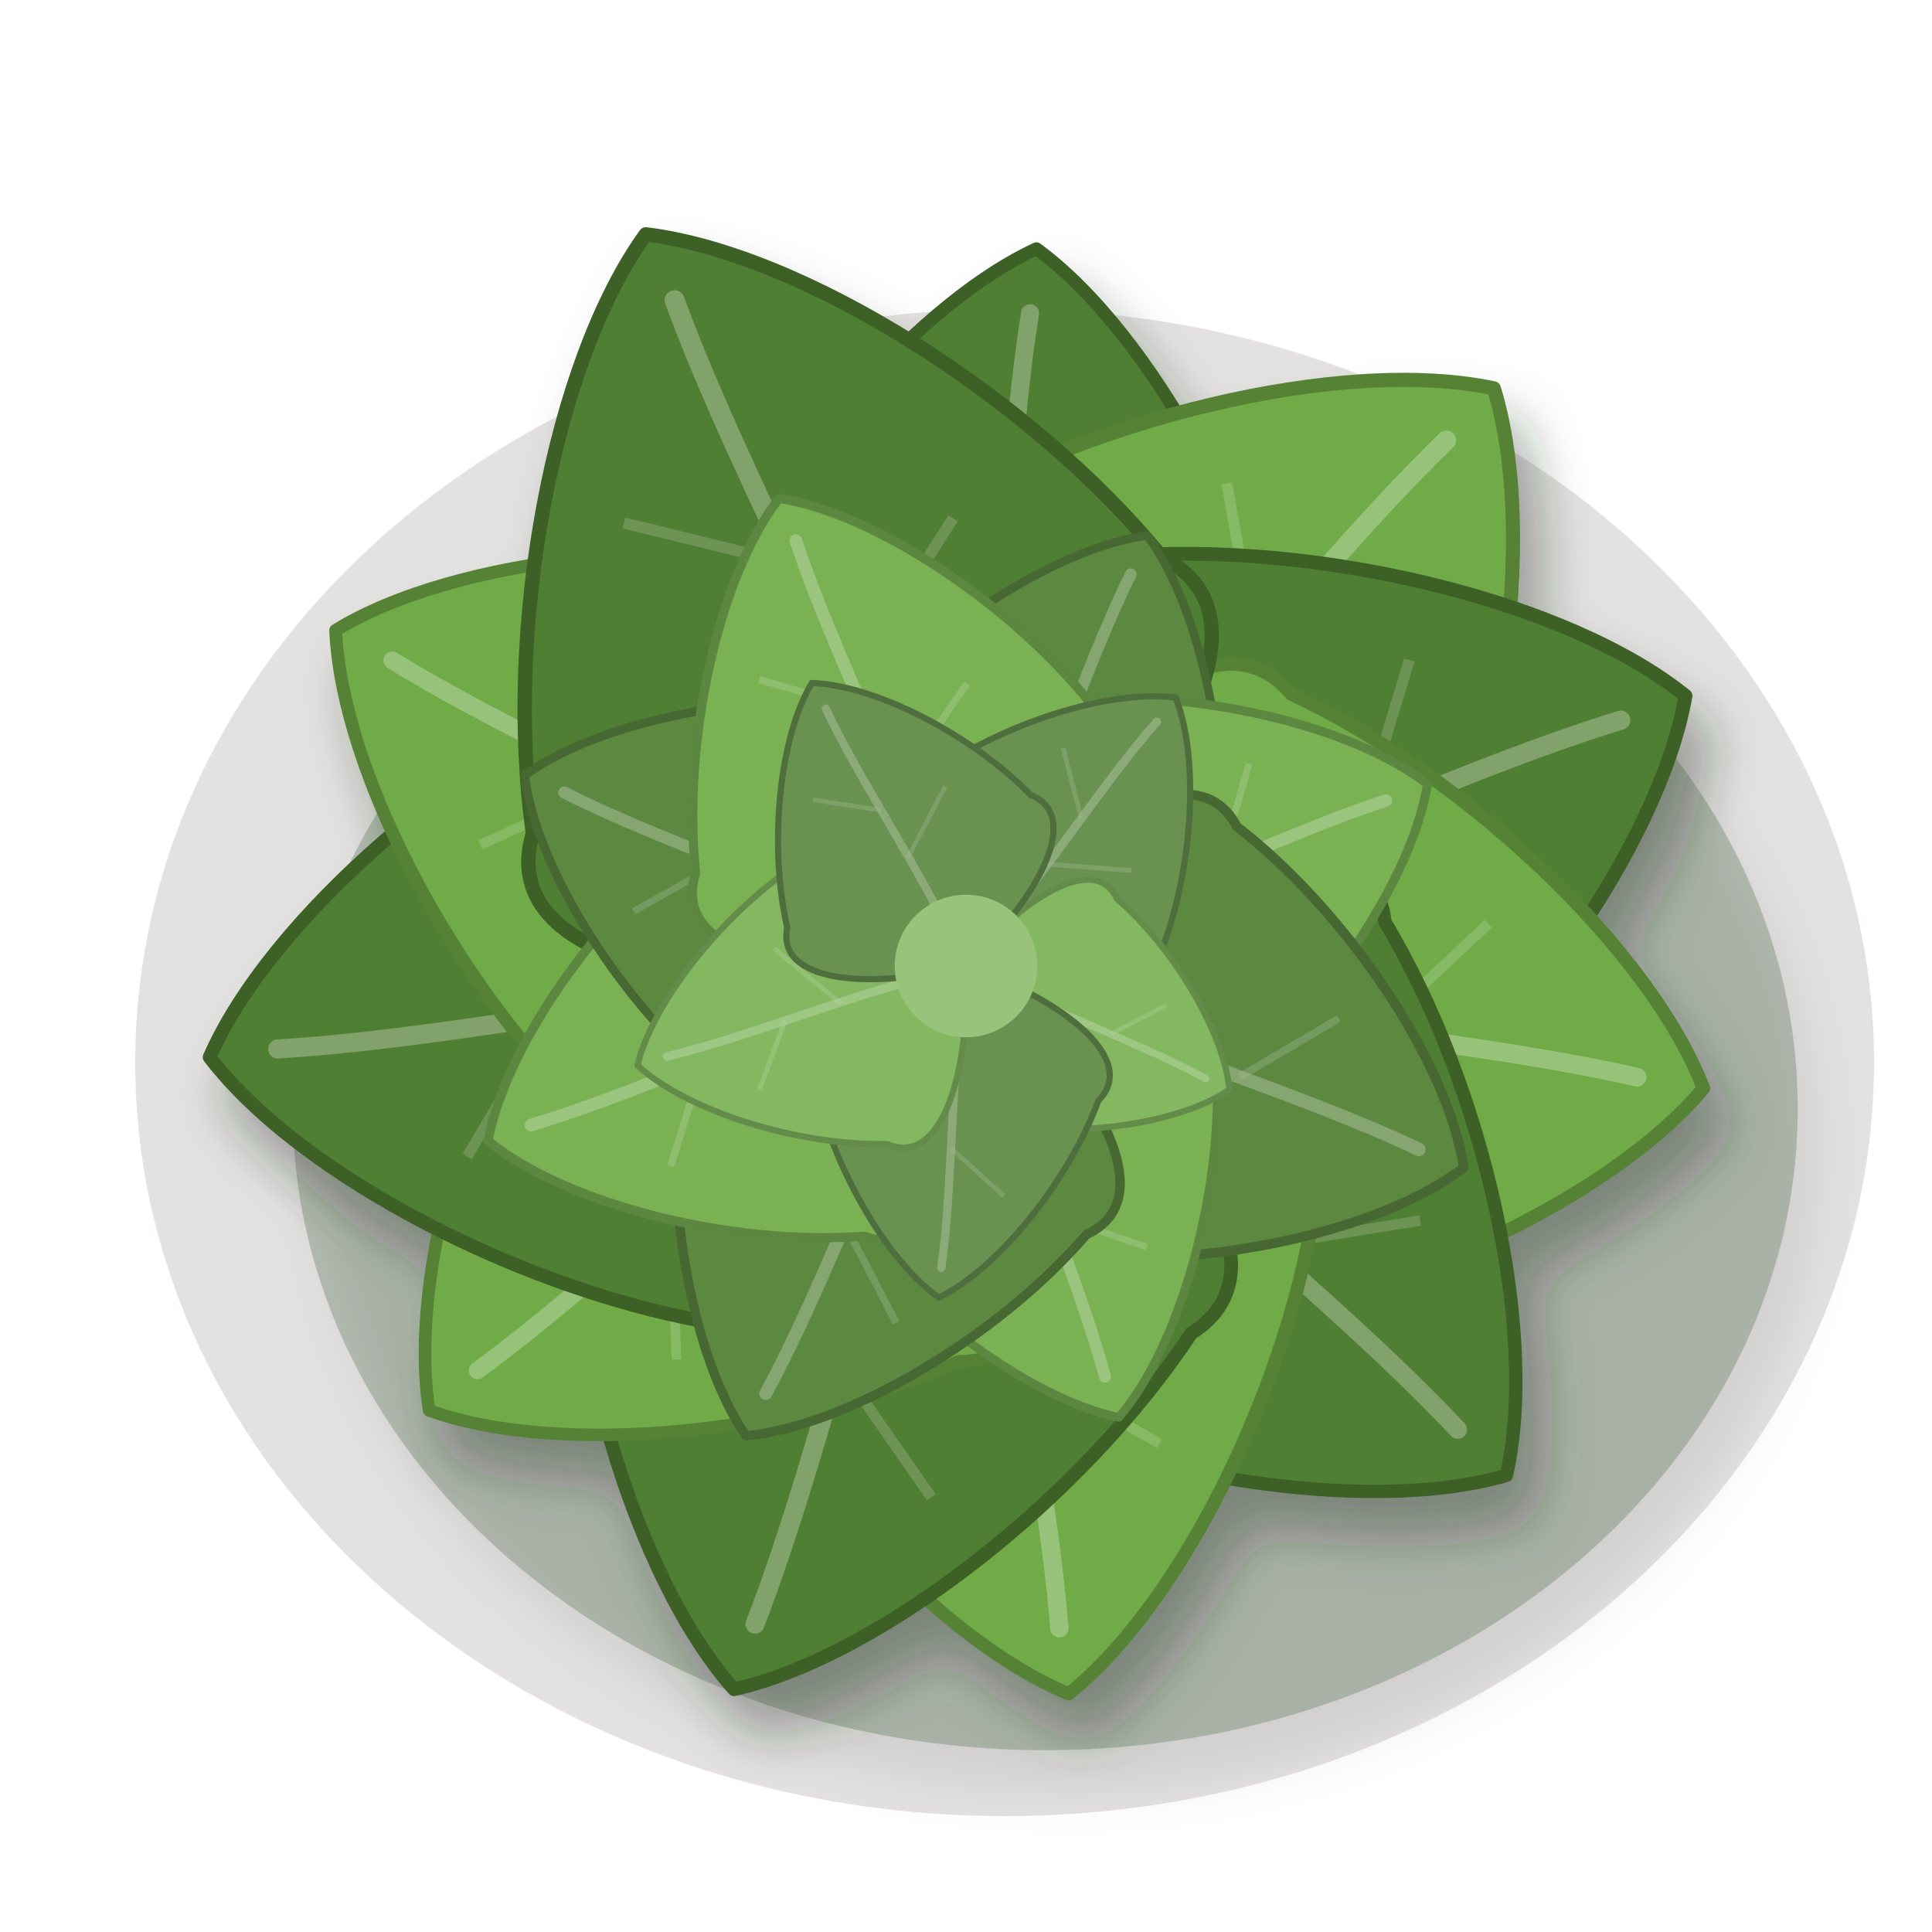
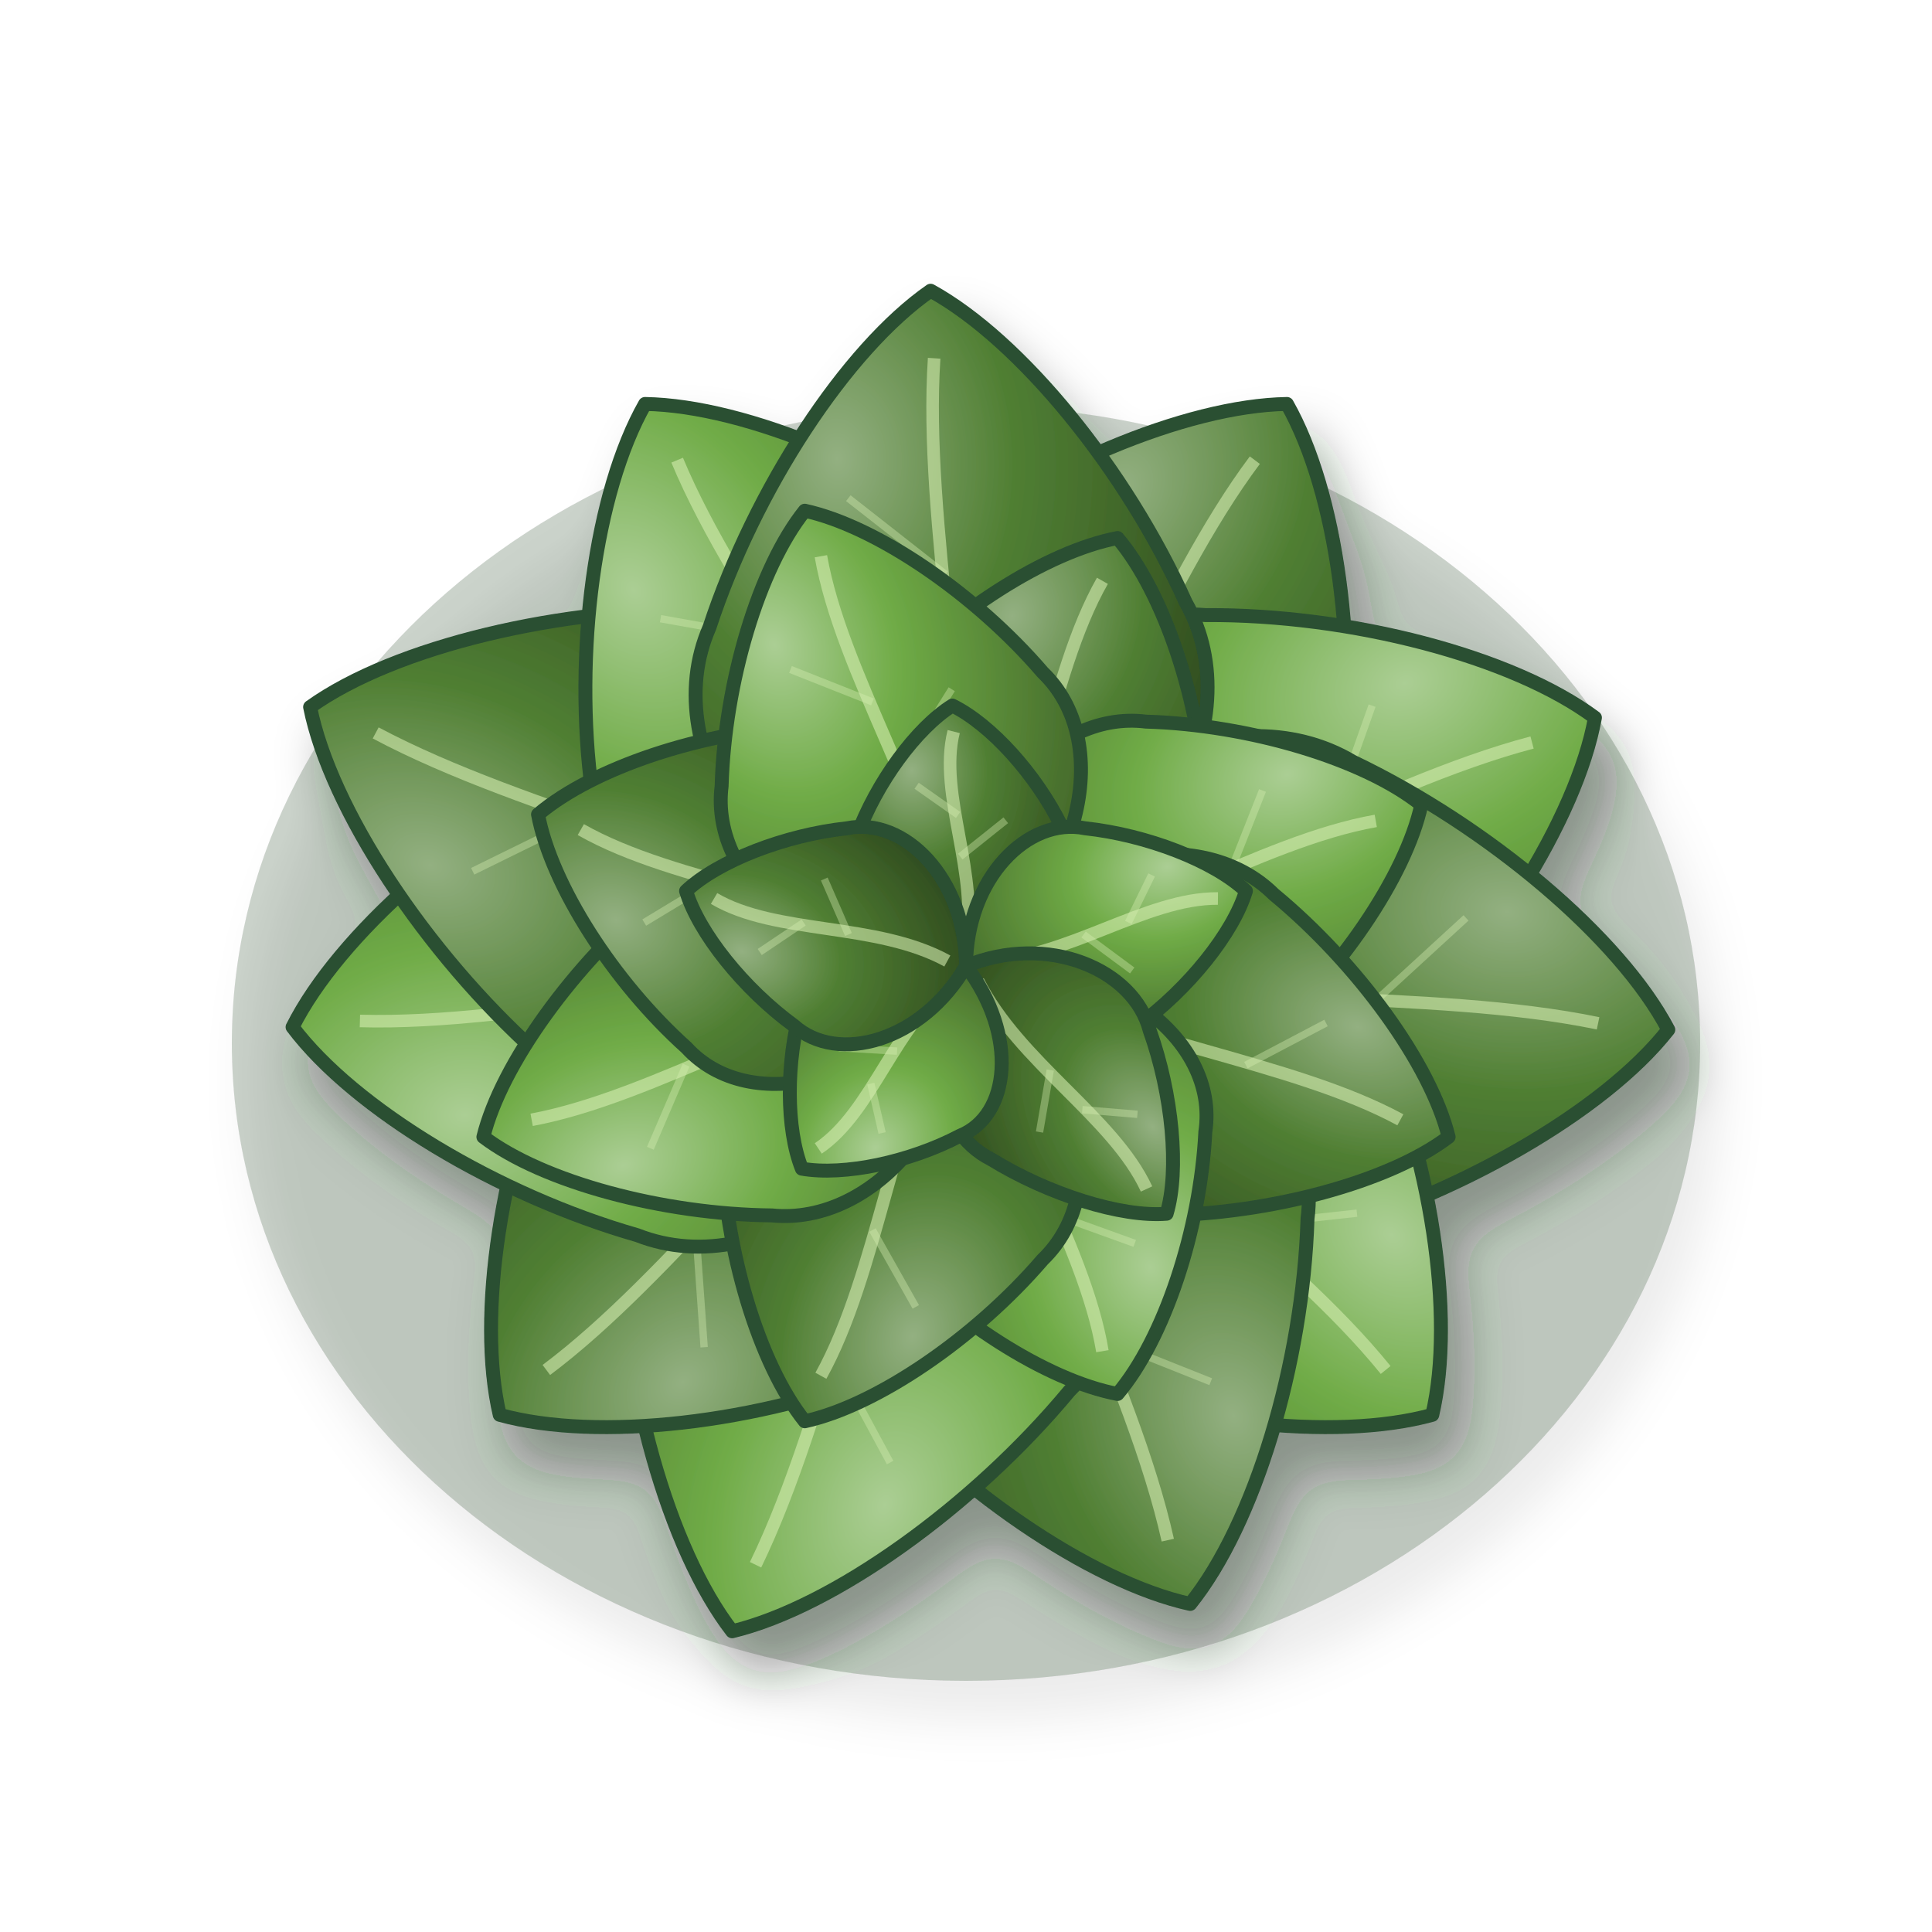
<svg xmlns="http://www.w3.org/2000/svg" viewBox="-50 -50 100 100" width="100" height="100" role="img" aria-label="Ravanello">
-   <defs data-botanical-realism="v2">
-     <filter id="botanicalDepth" x="-28%" y="-28%" width="168%" height="176%" color-interpolation-filters="sRGB">
-       <feGaussianBlur in="SourceAlpha" stdDeviation="1.15" result="softAlpha" />
-       <feSpecularLighting in="softAlpha" surfaceScale="3.2" specularConstant="0.32" specularExponent="18" lighting-color="#fffbe8" result="specular">
-         <feDistantLight azimuth="225" elevation="58" />
-       </feSpecularLighting>
-       <feComposite in="specular" in2="SourceAlpha" operator="in" result="specularClipped" />
-       <feBlend in="SourceGraphic" in2="specularClipped" mode="screen" result="litPlant" />
-       <feDropShadow in="litPlant" dx="1.1" dy="2.1" stdDeviation="1.35" flood-color="#132315" flood-opacity="0.38" />
+   <defs>
+     <radialGradient id="leafA" cx="30%" cy="24%" r="82%">
+       <stop stop-color="#abce94" />
+       <stop offset=".4" stop-color="#6fab46" />
+       <stop offset="1" stop-color="#456a2b" />
+     </radialGradient>
+     <radialGradient id="leafB" cx="30%" cy="24%" r="82%">
+       <stop stop-color="#93b081" />
+       <stop offset=".42" stop-color="#507f33" />
+       <stop offset="1" stop-color="#304c1f" />
+     </radialGradient>
+     <radialGradient id="leafYoung">
+       <stop stop-color="#c5ddb5" />
+       <stop offset="1" stop-color="#6fab46" />
+     </radialGradient>
+     <radialGradient id="fruitRed" cx="30%" cy="24%">
+       <stop stop-color="#ff9b83" />
+       <stop offset=".35" stop-color="#d23a4a" />
+       <stop offset="1" stop-color="#6d2026" />
+     </radialGradient>
+     <radialGradient id="fruitGreen" cx="30%" cy="24%">
+       <stop stop-color="#b6dc79" />
+       <stop offset=".4" stop-color="#5e9849" />
+       <stop offset="1" stop-color="#264a30" />
+     </radialGradient>
+     <radialGradient id="fruitOrange">
+       <stop stop-color="#ffd376" />
+       <stop offset=".42" stop-color="#e78934" />
+       <stop offset="1" stop-color="#7a321f" />
+     </radialGradient>
+     <radialGradient id="fruitPurple">
+       <stop stop-color="#c498ca" />
+       <stop offset=".42" stop-color="#70467e" />
+       <stop offset="1" stop-color="#2a193d" />
+     </radialGradient>
+     <radialGradient id="headGreen">
+       <stop stop-color="#a3c77c" />
+       <stop offset="1" stop-color="#456d43" />
+     </radialGradient>
+     <radialGradient id="headCream">
+       <stop stop-color="#fffcec" />
+       <stop offset="1" stop-color="#b8aa7b" />
+     </radialGradient>
+     <filter id="depth" x="-24%" y="-24%" width="160%" height="170%">
+       <feDropShadow dx="1" dy="2" stdDeviation="1.25" flood-color="#132315" flood-opacity=".38" />
    </filter>
  </defs>
-   <ellipse cx="2" cy="5" rx="45" ry="39" fill="#2f1d10" opacity=".13" />
-   <g class="plant-glyph plant-glyph--rosetta" style="isolation:isolate;filter:url(#botanicalDepth)">
-     <ellipse cx="4.1" cy="7.38" rx="38.95" ry="33.21" fill="#112718" opacity="0.2" />
-     <g transform="rotate(5.605167)">
-       <path d="M0 0 C11.563 -2.984 20.143 -8.971 16.04 -13.801       C13.428 -23.127 6.341 -33.571 0 -37.301       C-6.341 -33.571 -13.428 -23.127 -16.04 -13.801       C-20.143 -8.971 -11.563 -2.984 0 0Z" fill="#507f33" stroke="#3d6127" stroke-width="0.671" stroke-linejoin="round" />
-       <path d="M0 -1 C0.746 -12.682 -0.56 -24.619 0 -33.944" fill="none" stroke="#a4bc95" stroke-width="0.933" stroke-linecap="round" opacity=".58" />
-       <path d="M0 -14.174 L7.833 -19.397 M0 -20.516 L-6.341 -25.365" fill="none" stroke="#a4bc95" stroke-width="0.522" opacity=".34" />
+   <g filter="url(#depth)" style="isolation:isolate">
+     <ellipse cy="4" rx="38" ry="33" fill="#122415" opacity=".2" />
+     <g transform="rotate(29.72727)">
+       <path d="M0 0 C10.234 -2.68 15.502 -11.39 12.341 -17.42 C9.632 -24.12 4.515 -30.82 0 -33.5 C-4.515 -30.82 -9.632 -24.12 -12.341 -17.42 C-15.502 -11.39 -10.234 -2.68 0 0Z" fill="url(#leafB)" stroke="#294f31" stroke-width=".72" stroke-linejoin="round" />
+       <path d="M0 -1 C1 -11.39 -1 -22.11 0 -30.15" fill="none" stroke="#d8efb2" stroke-width=".65" opacity=".58" />
+       <path d="M0 -14.07 L5.719 -18.425 M0 -19.43 L-4.816 -23.45" stroke="#d8efb2" stroke-width=".38" opacity=".38" />
    </g>
-     <g transform="rotate(42.41932)">
-       <path d="M0 0 C12.556 -3.24 21.872 -9.741 17.416 -14.986       C14.581 -25.112 6.886 -36.453 0 -40.503       C-6.886 -36.453 -14.581 -25.112 -17.416 -14.986       C-21.872 -9.741 -12.556 -3.24 0 0Z" fill="#6fab46" stroke="#548235" stroke-width="0.729" stroke-linejoin="round" />
-       <path d="M0 -1 C0.81 -13.771 -0.608 -26.732 0 -36.858" fill="none" stroke="#b4d39f" stroke-width="1.013" stroke-linecap="round" opacity=".58" />
-       <path d="M0 -15.391 L8.506 -21.062 M0 -22.277 L-6.886 -27.542" fill="none" stroke="#b4d39f" stroke-width="0.567" opacity=".34" />
+     <g transform="rotate(68.45455)">
+       <path d="M0 0 C10.234 -2.8 15.502 -11.9 12.341 -18.2 C9.632 -25.2 4.515 -32.2 0 -35 C-4.515 -32.2 -9.632 -25.2 -12.341 -18.2 C-15.502 -11.9 -10.234 -2.8 0 0Z" fill="url(#leafA)" stroke="#294f31" stroke-width=".72" stroke-linejoin="round" />
+       <path d="M0 -1 C1 -11.9 -1 -23.1 0 -31.5" fill="none" stroke="#d8efb2" stroke-width=".65" opacity=".58" />
+       <path d="M0 -14.7 L5.719 -19.25 M0 -20.3 L-4.816 -24.5" stroke="#d8efb2" stroke-width=".38" opacity=".38" />
    </g>
-     <g transform="rotate(69.42187)">
-       <path d="M0 0 C12.332 -3.182 21.481 -9.567 17.105 -14.719       C14.321 -24.663 6.763 -35.802 0 -39.78       C-6.763 -35.802 -14.321 -24.663 -17.105 -14.719       C-21.481 -9.567 -12.332 -3.182 0 0Z" fill="#507f33" stroke="#3d6127" stroke-width="0.716" stroke-linejoin="round" />
-       <path d="M0 -1 C0.796 -13.525 -0.597 -26.255 0 -36.2" fill="none" stroke="#a4bc95" stroke-width="0.994" stroke-linecap="round" opacity=".58" />
-       <path d="M0 -15.116 L8.354 -20.686 M0 -21.879 L-6.763 -27.05" fill="none" stroke="#a4bc95" stroke-width="0.557" opacity=".34" />
+     <g transform="rotate(95.18182)">
+       <path d="M0 0 C10.234 -2.92 15.502 -12.41 12.341 -18.98 C9.632 -26.28 4.515 -33.58 0 -36.5 C-4.515 -33.58 -9.632 -26.28 -12.341 -18.98 C-15.502 -12.41 -10.234 -2.92 0 0Z" fill="url(#leafB)" stroke="#294f31" stroke-width=".72" stroke-linejoin="round" />
+       <path d="M0 -1 C1 -12.41 -1 -24.09 0 -32.85" fill="none" stroke="#d8efb2" stroke-width=".65" opacity=".58" />
+       <path d="M0 -15.33 L5.719 -20.075 M0 -21.17 L-4.816 -25.55" stroke="#d8efb2" stroke-width=".38" opacity=".38" />
    </g>
-     <g transform="rotate(99.41291)">
-       <path d="M0 0 C11.994 -3.095 20.894 -9.305 16.637 -14.316       C13.929 -23.989 6.578 -34.823 0 -38.692       C-6.578 -34.823 -13.929 -23.989 -16.637 -14.316       C-20.894 -9.305 -11.994 -3.095 0 0Z" fill="#6fab46" stroke="#548235" stroke-width="0.696" stroke-linejoin="round" />
-       <path d="M0 -1 C0.774 -13.155 -0.58 -25.537 0 -35.21" fill="none" stroke="#b4d39f" stroke-width="0.967" stroke-linecap="round" opacity=".58" />
-       <path d="M0 -14.703 L8.125 -20.12 M0 -21.28 L-6.578 -26.31" fill="none" stroke="#b4d39f" stroke-width="0.542" opacity=".34" />
+     <g transform="rotate(133.9091)">
+       <path d="M0 0 C10.234 -2.68 15.502 -11.39 12.341 -17.42 C9.632 -24.12 4.515 -30.82 0 -33.5 C-4.515 -30.82 -9.632 -24.12 -12.341 -17.42 C-15.502 -11.39 -10.234 -2.68 0 0Z" fill="url(#leafA)" stroke="#294f31" stroke-width=".72" stroke-linejoin="round" />
+       <path d="M0 -1 C1 -11.39 -1 -22.11 0 -30.15" fill="none" stroke="#d8efb2" stroke-width=".65" opacity=".58" />
+       <path d="M0 -14.07 L5.719 -18.425 M0 -19.43 L-4.816 -23.45" stroke="#d8efb2" stroke-width=".38" opacity=".38" />
    </g>
-     <g transform="rotate(133.308)">
-       <path d="M0 0 C11.916 -3.075 20.757 -9.244 16.528 -14.222       C13.838 -23.832 6.534 -34.594 0 -38.438       C-6.534 -34.594 -13.838 -23.832 -16.528 -14.222       C-20.757 -9.244 -11.916 -3.075 0 0Z" fill="#507f33" stroke="#3d6127" stroke-width="0.692" stroke-linejoin="round" />
-       <path d="M0 -1 C0.769 -13.069 -0.577 -25.369 0 -34.979" fill="none" stroke="#a4bc95" stroke-width="0.961" stroke-linecap="round" opacity=".58" />
-       <path d="M0 -14.606 L8.072 -19.988 M0 -21.141 L-6.534 -26.138" fill="none" stroke="#a4bc95" stroke-width="0.538" opacity=".34" />
+     <g transform="rotate(160.6364)">
+       <path d="M0 0 C10.234 -2.8 15.502 -11.9 12.341 -18.2 C9.632 -25.2 4.515 -32.2 0 -35 C-4.515 -32.2 -9.632 -25.2 -12.341 -18.2 C-15.502 -11.9 -10.234 -2.8 0 0Z" fill="url(#leafB)" stroke="#294f31" stroke-width=".72" stroke-linejoin="round" />
+       <path d="M0 -1 C1 -11.9 -1 -23.1 0 -31.5" fill="none" stroke="#d8efb2" stroke-width=".65" opacity=".58" />
+       <path d="M0 -14.7 L5.719 -19.25 M0 -20.3 L-4.816 -24.5" stroke="#d8efb2" stroke-width=".38" opacity=".38" />
    </g>
-     <g transform="rotate(171.9749)">
-       <path d="M0 0 C11.793 -3.043 20.543 -9.149 16.358 -14.076       C13.695 -23.586 6.467 -34.238 0 -38.042       C-6.467 -34.238 -13.695 -23.586 -16.358 -14.076       C-20.543 -9.149 -11.793 -3.043 0 0Z" fill="#6fab46" stroke="#548235" stroke-width="0.685" stroke-linejoin="round" />
-       <path d="M0 -1 C0.761 -12.934 -0.571 -25.108 0 -34.618" fill="none" stroke="#b4d39f" stroke-width="0.951" stroke-linecap="round" opacity=".58" />
-       <path d="M0 -14.456 L7.989 -19.782 M0 -20.923 L-6.467 -25.869" fill="none" stroke="#b4d39f" stroke-width="0.533" opacity=".34" />
+     <g transform="rotate(199.3636)">
+       <path d="M0 0 C10.234 -2.92 15.502 -12.41 12.341 -18.98 C9.632 -26.28 4.515 -33.58 0 -36.5 C-4.515 -33.58 -9.632 -26.28 -12.341 -18.98 C-15.502 -12.41 -10.234 -2.92 0 0Z" fill="url(#leafA)" stroke="#294f31" stroke-width=".72" stroke-linejoin="round" />
+       <path d="M0 -1 C1 -12.41 -1 -24.09 0 -32.85" fill="none" stroke="#d8efb2" stroke-width=".65" opacity=".58" />
+       <path d="M0 -15.33 L5.719 -20.075 M0 -21.17 L-4.816 -25.55" stroke="#d8efb2" stroke-width=".38" opacity=".38" />
    </g>
-     <g transform="rotate(197.7768)">
-       <path d="M0 0 C12.187 -3.145 21.23 -9.455 16.905 -14.546       C14.153 -24.375 6.683 -35.383 0 -39.314       C-6.683 -35.383 -14.153 -24.375 -16.905 -14.546       C-21.23 -9.455 -12.187 -3.145 0 0Z" fill="#507f33" stroke="#3d6127" stroke-width="0.708" stroke-linejoin="round" />
-       <path d="M0 -1 C0.786 -13.367 -0.59 -25.947 0 -35.776" fill="none" stroke="#a4bc95" stroke-width="0.983" stroke-linecap="round" opacity=".58" />
-       <path d="M0 -14.939 L8.256 -20.443 M0 -21.623 L-6.683 -26.734" fill="none" stroke="#a4bc95" stroke-width="0.55" opacity=".34" />
+     <g transform="rotate(226.0909)">
+       <path d="M0 0 C10.234 -2.68 15.502 -11.39 12.341 -17.42 C9.632 -24.12 4.515 -30.82 0 -33.5 C-4.515 -30.82 -9.632 -24.12 -12.341 -17.42 C-15.502 -11.39 -10.234 -2.68 0 0Z" fill="url(#leafB)" stroke="#294f31" stroke-width=".72" stroke-linejoin="round" />
+       <path d="M0 -1 C1 -11.39 -1 -22.11 0 -30.15" fill="none" stroke="#d8efb2" stroke-width=".65" opacity=".58" />
+       <path d="M0 -14.07 L5.719 -18.425 M0 -19.43 L-4.816 -23.45" stroke="#d8efb2" stroke-width=".38" opacity=".38" />
    </g>
-     <g transform="rotate(230.3794)">
-       <path d="M0 0 C11.183 -2.886 19.479 -8.676 15.511 -13.347       C12.986 -22.365 6.132 -32.466 0 -36.073       C-6.132 -32.466 -12.986 -22.365 -15.511 -13.347       C-19.479 -8.676 -11.183 -2.886 0 0Z" fill="#6fab46" stroke="#548235" stroke-width="0.649" stroke-linejoin="round" />
-       <path d="M0 -1 C0.721 -12.265 -0.541 -23.808 0 -32.826" fill="none" stroke="#b4d39f" stroke-width="0.902" stroke-linecap="round" opacity=".58" />
-       <path d="M0 -13.708 L7.575 -18.758 M0 -19.84 L-6.132 -24.53" fill="none" stroke="#b4d39f" stroke-width="0.505" opacity=".34" />
+     <g transform="rotate(264.8182)">
+       <path d="M0 0 C10.234 -2.8 15.502 -11.9 12.341 -18.2 C9.632 -25.2 4.515 -32.2 0 -35 C-4.515 -32.2 -9.632 -25.2 -12.341 -18.2 C-15.502 -11.9 -10.234 -2.8 0 0Z" fill="url(#leafA)" stroke="#294f31" stroke-width=".72" stroke-linejoin="round" />
+       <path d="M0 -1 C1 -11.9 -1 -23.1 0 -31.5" fill="none" stroke="#d8efb2" stroke-width=".65" opacity=".58" />
+       <path d="M0 -14.7 L5.719 -19.25 M0 -20.3 L-4.816 -24.5" stroke="#d8efb2" stroke-width=".38" opacity=".38" />
    </g>
-     <g transform="rotate(263.1259)">
-       <path d="M0 0 C12.224 -3.155 21.294 -9.484 16.956 -14.59       C14.196 -24.449 6.704 -35.49 0 -39.433       C-6.704 -35.49 -14.196 -24.449 -16.956 -14.59       C-21.294 -9.484 -12.224 -3.155 0 0Z" fill="#507f33" stroke="#3d6127" stroke-width="0.71" stroke-linejoin="round" />
-       <path d="M0 -1 C0.789 -13.407 -0.591 -26.026 0 -35.884" fill="none" stroke="#a4bc95" stroke-width="0.986" stroke-linecap="round" opacity=".58" />
-       <path d="M0 -14.985 L8.281 -20.505 M0 -21.688 L-6.704 -26.815" fill="none" stroke="#a4bc95" stroke-width="0.552" opacity=".34" />
+     <g transform="rotate(291.5455)">
+       <path d="M0 0 C10.234 -2.92 15.502 -12.41 12.341 -18.98 C9.632 -26.28 4.515 -33.58 0 -36.5 C-4.515 -33.58 -9.632 -26.28 -12.341 -18.98 C-15.502 -12.41 -10.234 -2.92 0 0Z" fill="url(#leafB)" stroke="#294f31" stroke-width=".72" stroke-linejoin="round" />
+       <path d="M0 -1 C1 -12.41 -1 -24.09 0 -32.85" fill="none" stroke="#d8efb2" stroke-width=".65" opacity=".58" />
+       <path d="M0 -15.33 L5.719 -20.075 M0 -21.17 L-4.816 -25.55" stroke="#d8efb2" stroke-width=".38" opacity=".38" />
    </g>
-     <g transform="rotate(298.0402)">
-       <path d="M0 0 C11.459 -2.957 19.961 -8.89 15.895 -13.677       C13.307 -22.918 6.284 -33.268 0 -36.965       C-6.284 -33.268 -13.307 -22.918 -15.895 -13.677       C-19.961 -8.89 -11.459 -2.957 0 0Z" fill="#6fab46" stroke="#548235" stroke-width="0.665" stroke-linejoin="round" />
-       <path d="M0 -1 C0.739 -12.568 -0.554 -24.397 0 -33.638" fill="none" stroke="#b4d39f" stroke-width="0.924" stroke-linecap="round" opacity=".58" />
-       <path d="M0 -14.047 L7.763 -19.222 M0 -20.331 L-6.284 -25.136" fill="none" stroke="#b4d39f" stroke-width="0.518" opacity=".34" />
+     <g transform="rotate(330.2727)">
+       <path d="M0 0 C10.234 -2.68 15.502 -11.39 12.341 -17.42 C9.632 -24.12 4.515 -30.82 0 -33.5 C-4.515 -30.82 -9.632 -24.12 -12.341 -17.42 C-15.502 -11.39 -10.234 -2.68 0 0Z" fill="url(#leafA)" stroke="#294f31" stroke-width=".72" stroke-linejoin="round" />
+       <path d="M0 -1 C1 -11.39 -1 -22.11 0 -30.15" fill="none" stroke="#d8efb2" stroke-width=".65" opacity=".58" />
+       <path d="M0 -14.07 L5.719 -18.425 M0 -19.43 L-4.816 -23.45" stroke="#d8efb2" stroke-width=".38" opacity=".38" />
    </g>
-     <g transform="rotate(336.3596)">
-       <path d="M0 0 C12.815 -3.307 22.322 -9.942 17.775 -15.295       C14.881 -25.629 7.027 -37.204 0 -41.337       C-7.027 -37.204 -14.881 -25.629 -17.775 -15.295       C-22.322 -9.942 -12.815 -3.307 0 0Z" fill="#507f33" stroke="#3d6127" stroke-width="0.744" stroke-linejoin="round" />
-       <path d="M0 -1 C0.827 -14.055 -0.62 -27.283 0 -37.617" fill="none" stroke="#a4bc95" stroke-width="1.033" stroke-linecap="round" opacity=".58" />
-       <path d="M0 -15.708 L8.681 -21.495 M0 -22.736 L-7.027 -28.109" fill="none" stroke="#a4bc95" stroke-width="0.579" opacity=".34" />
+     <g transform="rotate(357)">
+       <path d="M0 0 C10.234 -2.8 15.502 -11.9 12.341 -18.2 C9.632 -25.2 4.515 -32.2 0 -35 C-4.515 -32.2 -9.632 -25.2 -12.341 -18.2 C-15.502 -11.9 -10.234 -2.8 0 0Z" fill="url(#leafB)" stroke="#294f31" stroke-width=".72" stroke-linejoin="round" />
+       <path d="M0 -1 C1 -11.9 -1 -23.1 0 -31.5" fill="none" stroke="#d8efb2" stroke-width=".65" opacity=".58" />
+       <path d="M0 -14.7 L5.719 -19.25 M0 -20.3 L-4.816 -24.5" stroke="#d8efb2" stroke-width=".38" opacity=".38" />
    </g>
-     <g transform="rotate(22.81361)">
-       <path d="M0 0 C7.494 -1.934 13.054 -5.814 10.395 -8.945       C8.703 -14.988 4.11 -21.757 0 -24.175       C-4.11 -21.757 -8.703 -14.988 -10.395 -8.945       C-13.054 -5.814 -7.494 -1.934 0 0Z" fill="#5c8841" stroke="#466731" stroke-width="0.435" stroke-linejoin="round" />
-       <path d="M0 -1 C0.483 -8.219 -0.363 -15.955 0 -21.999" fill="none" stroke="#a4bc95" stroke-width="0.604" stroke-linecap="round" opacity=".58" />
-       <path d="M0 -9.186 L5.077 -12.571 M0 -13.296 L-4.11 -16.439" fill="none" stroke="#a4bc95" stroke-width="0.338" opacity=".34" />
+     <g transform="rotate(19.5)">
+       <path d="M0 0 C7.31 -1.88 11.072 -7.99 8.815 -12.22 C6.88 -16.92 3.225 -21.62 0 -23.5 C-3.225 -21.62 -6.88 -16.92 -8.815 -12.22 C-11.072 -7.99 -7.31 -1.88 0 0Z" fill="url(#leafB)" stroke="#294f31" stroke-width=".72" stroke-linejoin="round" />
+       <path d="M0 -1 C1 -7.99 -1 -15.51 0 -21.15" fill="none" stroke="#d8efb2" stroke-width=".65" opacity=".58" />
+       <path d="M0 -9.87 L4.085 -12.925 M0 -13.63 L-3.44 -16.45" stroke="#d8efb2" stroke-width=".38" opacity=".38" />
    </g>
-     <g transform="rotate(68.49232)">
-       <path d="M0 0 C7.958 -2.054 13.862 -6.174 11.039 -9.498       C9.242 -15.916 4.364 -23.104 0 -25.671       C-4.364 -23.104 -9.242 -15.916 -11.039 -9.498       C-13.862 -6.174 -7.958 -2.054 0 0Z" fill="#79b153" stroke="#5c873f" stroke-width="0.462" stroke-linejoin="round" />
-       <path d="M0 -1 C0.513 -8.728 -0.385 -16.943 0 -23.361" fill="none" stroke="#b4d39f" stroke-width="0.642" stroke-linecap="round" opacity=".58" />
-       <path d="M0 -9.755 L5.391 -13.349 M0 -14.119 L-4.364 -17.456" fill="none" stroke="#b4d39f" stroke-width="0.359" opacity=".34" />
+     <g transform="rotate(70.5)">
+       <path d="M0 0 C7.31 -2 11.072 -8.5 8.815 -13 C6.88 -18 3.225 -23 0 -25 C-3.225 -23 -6.88 -18 -8.815 -13 C-11.072 -8.5 -7.31 -2 0 0Z" fill="url(#leafA)" stroke="#294f31" stroke-width=".72" stroke-linejoin="round" />
+       <path d="M0 -1 C1 -8.5 -1 -16.5 0 -22.5" fill="none" stroke="#d8efb2" stroke-width=".65" opacity=".58" />
+       <path d="M0 -10.5 L4.085 -13.75 M0 -14.5 L-3.44 -17.5" stroke="#d8efb2" stroke-width=".38" opacity=".38" />
    </g>
-     <g transform="rotate(112.054)">
-       <path d="M0 0 C8.617 -2.224 15.01 -6.685 11.952 -10.284       C10.006 -17.233 4.725 -25.016 0 -27.796       C-4.725 -25.016 -10.006 -17.233 -11.952 -10.284       C-15.01 -6.685 -8.617 -2.224 0 0Z" fill="#5c8841" stroke="#466731" stroke-width="0.5" stroke-linejoin="round" />
-       <path d="M0 -1 C0.556 -9.45 -0.417 -18.345 0 -25.294" fill="none" stroke="#a4bc95" stroke-width="0.695" stroke-linecap="round" opacity=".58" />
-       <path d="M0 -10.562 L5.837 -14.454 M0 -15.288 L-4.725 -18.901" fill="none" stroke="#a4bc95" stroke-width="0.389" opacity=".34" />
+     <g transform="rotate(109.5)">
+       <path d="M0 0 C7.31 -2.12 11.072 -9.01 8.815 -13.78 C6.88 -19.08 3.225 -24.38 0 -26.5 C-3.225 -24.38 -6.88 -19.08 -8.815 -13.78 C-11.072 -9.01 -7.31 -2.12 0 0Z" fill="url(#leafB)" stroke="#294f31" stroke-width=".72" stroke-linejoin="round" />
+       <path d="M0 -1 C1 -9.01 -1 -17.49 0 -23.85" fill="none" stroke="#d8efb2" stroke-width=".65" opacity=".58" />
+       <path d="M0 -11.13 L4.085 -14.575 M0 -15.37 L-3.44 -18.55" stroke="#d8efb2" stroke-width=".38" opacity=".38" />
    </g>
-     <g transform="rotate(161.3002)">
-       <path d="M0 0 C7.646 -1.973 13.319 -5.932 10.606 -9.126       C8.879 -15.292 4.193 -22.198 0 -24.665       C-4.193 -22.198 -8.879 -15.292 -10.606 -9.126       C-13.319 -5.932 -7.646 -1.973 0 0Z" fill="#79b153" stroke="#5c873f" stroke-width="0.444" stroke-linejoin="round" />
-       <path d="M0 -1 C0.493 -8.386 -0.37 -16.279 0 -22.445" fill="none" stroke="#b4d39f" stroke-width="0.617" stroke-linecap="round" opacity=".58" />
-       <path d="M0 -9.373 L5.18 -12.826 M0 -13.566 L-4.193 -16.772" fill="none" stroke="#b4d39f" stroke-width="0.345" opacity=".34" />
+     <g transform="rotate(160.5)">
+       <path d="M0 0 C7.31 -1.88 11.072 -7.99 8.815 -12.22 C6.88 -16.92 3.225 -21.62 0 -23.5 C-3.225 -21.62 -6.88 -16.92 -8.815 -12.22 C-11.072 -7.99 -7.31 -1.88 0 0Z" fill="url(#leafA)" stroke="#294f31" stroke-width=".72" stroke-linejoin="round" />
+       <path d="M0 -1 C1 -7.99 -1 -15.51 0 -21.15" fill="none" stroke="#d8efb2" stroke-width=".65" opacity=".58" />
+       <path d="M0 -9.87 L4.085 -12.925 M0 -13.63 L-3.44 -16.45" stroke="#d8efb2" stroke-width=".38" opacity=".38" />
    </g>
-     <g transform="rotate(205.0992)">
-       <path d="M0 0 C8.324 -2.148 14.5 -6.458 11.546 -9.935       C9.667 -16.648 4.565 -24.166 0 -26.851       C-4.565 -24.166 -9.667 -16.648 -11.546 -9.935       C-14.5 -6.458 -8.324 -2.148 0 0Z" fill="#5c8841" stroke="#466731" stroke-width="0.483" stroke-linejoin="round" />
-       <path d="M0 -1 C0.537 -9.13 -0.403 -17.722 0 -24.435" fill="none" stroke="#a4bc95" stroke-width="0.671" stroke-linecap="round" opacity=".58" />
-       <path d="M0 -10.204 L5.639 -13.963 M0 -14.768 L-4.565 -18.259" fill="none" stroke="#a4bc95" stroke-width="0.376" opacity=".34" />
+     <g transform="rotate(199.5)">
+       <path d="M0 0 C7.31 -2 11.072 -8.5 8.815 -13 C6.88 -18 3.225 -23 0 -25 C-3.225 -23 -6.88 -18 -8.815 -13 C-11.072 -8.5 -7.31 -2 0 0Z" fill="url(#leafB)" stroke="#294f31" stroke-width=".72" stroke-linejoin="round" />
+       <path d="M0 -1 C1 -8.5 -1 -16.5 0 -22.5" fill="none" stroke="#d8efb2" stroke-width=".65" opacity=".58" />
+       <path d="M0 -10.5 L4.085 -13.75 M0 -14.5 L-3.44 -17.5" stroke="#d8efb2" stroke-width=".38" opacity=".38" />
    </g>
-     <g transform="rotate(249.9136)">
-       <path d="M0 0 C8.165 -2.107 14.223 -6.335 11.326 -9.745       C9.482 -16.33 4.478 -23.705 0 -26.339       C-4.478 -23.705 -9.482 -16.33 -11.326 -9.745       C-14.223 -6.335 -8.165 -2.107 0 0Z" fill="#79b153" stroke="#5c873f" stroke-width="0.474" stroke-linejoin="round" />
-       <path d="M0 -1 C0.527 -8.955 -0.395 -17.384 0 -23.969" fill="none" stroke="#b4d39f" stroke-width="0.658" stroke-linecap="round" opacity=".58" />
-       <path d="M0 -10.009 L5.531 -13.696 M0 -14.487 L-4.478 -17.911" fill="none" stroke="#b4d39f" stroke-width="0.369" opacity=".34" />
+     <g transform="rotate(250.5)">
+       <path d="M0 0 C7.31 -2.12 11.072 -9.01 8.815 -13.78 C6.88 -19.08 3.225 -24.38 0 -26.5 C-3.225 -24.38 -6.88 -19.08 -8.815 -13.78 C-11.072 -9.01 -7.31 -2.12 0 0Z" fill="url(#leafA)" stroke="#294f31" stroke-width=".72" stroke-linejoin="round" />
+       <path d="M0 -1 C1 -9.01 -1 -17.49 0 -23.85" fill="none" stroke="#d8efb2" stroke-width=".65" opacity=".58" />
+       <path d="M0 -11.13 L4.085 -14.575 M0 -15.37 L-3.44 -18.55" stroke="#d8efb2" stroke-width=".38" opacity=".38" />
    </g>
-     <g transform="rotate(293.3527)">
-       <path d="M0 0 C7.715 -1.991 13.439 -5.986 10.702 -9.209       C8.96 -15.43 4.231 -22.399 0 -24.888       C-4.231 -22.399 -8.96 -15.43 -10.702 -9.209       C-13.439 -5.986 -7.715 -1.991 0 0Z" fill="#5c8841" stroke="#466731" stroke-width="0.448" stroke-linejoin="round" />
-       <path d="M0 -1 C0.498 -8.462 -0.373 -16.426 0 -22.648" fill="none" stroke="#a4bc95" stroke-width="0.622" stroke-linecap="round" opacity=".58" />
-       <path d="M0 -9.457 L5.226 -12.942 M0 -13.688 L-4.231 -16.924" fill="none" stroke="#a4bc95" stroke-width="0.348" opacity=".34" />
+     <g transform="rotate(289.5)">
+       <path d="M0 0 C7.31 -1.88 11.072 -7.99 8.815 -12.22 C6.88 -16.92 3.225 -21.62 0 -23.5 C-3.225 -21.62 -6.88 -16.92 -8.815 -12.22 C-11.072 -7.99 -7.31 -1.88 0 0Z" fill="url(#leafB)" stroke="#294f31" stroke-width=".72" stroke-linejoin="round" />
+       <path d="M0 -1 C1 -7.99 -1 -15.51 0 -21.15" fill="none" stroke="#d8efb2" stroke-width=".65" opacity=".58" />
+       <path d="M0 -9.87 L4.085 -12.925 M0 -13.63 L-3.44 -16.45" stroke="#d8efb2" stroke-width=".38" opacity=".38" />
    </g>
-     <g transform="rotate(338.198)">
-       <path d="M0 0 C8.08 -2.085 14.075 -6.269 11.208 -9.644       C9.383 -16.16 4.431 -23.458 0 -26.065       C-4.431 -23.458 -9.383 -16.16 -11.208 -9.644       C-14.075 -6.269 -8.08 -2.085 0 0Z" fill="#79b153" stroke="#5c873f" stroke-width="0.469" stroke-linejoin="round" />
-       <path d="M0 -1 C0.521 -8.862 -0.391 -17.203 0 -23.719" fill="none" stroke="#b4d39f" stroke-width="0.652" stroke-linecap="round" opacity=".58" />
-       <path d="M0 -9.905 L5.474 -13.554 M0 -14.336 L-4.431 -17.724" fill="none" stroke="#b4d39f" stroke-width="0.365" opacity=".34" />
+     <g transform="rotate(340.5)">
+       <path d="M0 0 C7.31 -2 11.072 -8.5 8.815 -13 C6.88 -18 3.225 -23 0 -25 C-3.225 -23 -6.88 -18 -8.815 -13 C-11.072 -8.5 -7.31 -2 0 0Z" fill="url(#leafA)" stroke="#294f31" stroke-width=".72" stroke-linejoin="round" />
+       <path d="M0 -1 C1 -8.5 -1 -16.5 0 -22.5" fill="none" stroke="#d8efb2" stroke-width=".65" opacity=".58" />
+       <path d="M0 -10.5 L4.085 -13.75 M0 -14.5 L-3.44 -17.5" stroke="#d8efb2" stroke-width=".38" opacity=".38" />
    </g>
-     <g transform="rotate(38.00518)">
-       <path d="M0 0 C5.464 -1.41 9.518 -4.239 7.579 -6.522       C6.346 -10.928 2.997 -15.864 0 -17.627       C-2.997 -15.864 -6.346 -10.928 -7.579 -6.522       C-9.518 -4.239 -5.464 -1.41 0 0Z" fill="#699150" stroke="#506e3d" stroke-width="0.32" stroke-linejoin="round" />
-       <path d="M0 -1 C0.353 -5.993 -0.264 -11.634 0 -16.04" fill="none" stroke="#a4bc95" stroke-width="0.441" stroke-linecap="round" opacity=".58" />
-       <path d="M0 -6.698 L3.702 -9.166 M0 -9.695 L-2.997 -11.986" fill="none" stroke="#a4bc95" stroke-width="0.247" opacity=".34" />
+     <g transform="rotate(-3)">
+       <path d="M0 0 C4.386 -1.08 6.644 -4.59 5.289 -7.02 C4.128 -9.72 1.935 -12.42 0 -13.5 C-1.935 -12.42 -4.128 -9.72 -5.289 -7.02 C-6.644 -4.59 -4.386 -1.08 0 0Z" fill="url(#leafB)" stroke="#294f31" stroke-width=".72" stroke-linejoin="round" />
+       <path d="M0 -1 C1 -4.59 -1 -8.91 0 -12.15" fill="none" stroke="#d8efb2" stroke-width=".65" opacity=".58" />
+       <path d="M0 -5.67 L2.451 -7.425 M0 -7.83 L-2.064 -9.45" stroke="#d8efb2" stroke-width=".38" opacity=".38" />
    </g>
-     <g transform="rotate(115.1517)">
-       <path d="M0 0 C4.669 -1.205 8.133 -3.622 6.476 -5.572       C5.422 -9.337 2.56 -13.554 0 -15.06       C-2.56 -13.554 -5.422 -9.337 -6.476 -5.572       C-8.133 -3.622 -4.669 -1.205 0 0Z" fill="#83b760" stroke="#648b49" stroke-width="0.32" stroke-linejoin="round" />
-       <path d="M0 -1 C0.301 -5.12 -0.226 -9.94 0 -13.705" fill="none" stroke="#b4d39f" stroke-width="0.377" stroke-linecap="round" opacity=".58" />
-       <path d="M0 -5.723 L3.163 -7.831 M0 -8.283 L-2.56 -10.241" fill="none" stroke="#b4d39f" stroke-width="0.22" opacity=".34" />
+     <g transform="rotate(75)">
+       <path d="M0 0 C4.386 -1.2 6.644 -5.1 5.289 -7.8 C4.128 -10.8 1.935 -13.8 0 -15 C-1.935 -13.8 -4.128 -10.8 -5.289 -7.8 C-6.644 -5.1 -4.386 -1.2 0 0Z" fill="url(#leafA)" stroke="#294f31" stroke-width=".72" stroke-linejoin="round" />
+       <path d="M0 -1 C1 -5.1 -1 -9.9 0 -13.5" fill="none" stroke="#d8efb2" stroke-width=".65" opacity=".58" />
+       <path d="M0 -6.3 L2.451 -8.25 M0 -8.7 L-2.064 -10.5" stroke="#d8efb2" stroke-width=".38" opacity=".38" />
    </g>
-     <g transform="rotate(184.6809)">
-       <path d="M0 0 C5.337 -1.377 9.298 -4.141 7.404 -6.371       C6.198 -10.675 2.927 -15.496 0 -17.218       C-2.927 -15.496 -6.198 -10.675 -7.404 -6.371       C-9.298 -4.141 -5.337 -1.377 0 0Z" fill="#699150" stroke="#506e3d" stroke-width="0.32" stroke-linejoin="round" />
-       <path d="M0 -1 C0.344 -5.854 -0.258 -11.364 0 -15.668" fill="none" stroke="#a4bc95" stroke-width="0.43" stroke-linecap="round" opacity=".58" />
-       <path d="M0 -6.543 L3.616 -8.953 M0 -9.47 L-2.927 -11.708" fill="none" stroke="#a4bc95" stroke-width="0.241" opacity=".34" />
+     <g transform="rotate(141)">
+       <path d="M0 0 C4.386 -1.32 6.644 -5.61 5.289 -8.58 C4.128 -11.88 1.935 -15.18 0 -16.5 C-1.935 -15.18 -4.128 -11.88 -5.289 -8.58 C-6.644 -5.61 -4.386 -1.32 0 0Z" fill="url(#leafB)" stroke="#294f31" stroke-width=".72" stroke-linejoin="round" />
+       <path d="M0 -1 C1 -5.61 -1 -10.89 0 -14.85" fill="none" stroke="#d8efb2" stroke-width=".65" opacity=".58" />
+       <path d="M0 -6.93 L2.451 -9.075 M0 -9.57 L-2.064 -11.55" stroke="#d8efb2" stroke-width=".38" opacity=".38" />
    </g>
-     <g transform="rotate(253.1753)">
-       <path d="M0 0 C5.508 -1.421 9.594 -4.273 7.64 -6.574       C6.396 -11.016 3.02 -15.99 0 -17.767       C-3.02 -15.99 -6.396 -11.016 -7.64 -6.574       C-9.594 -4.273 -5.508 -1.421 0 0Z" fill="#83b760" stroke="#648b49" stroke-width="0.32" stroke-linejoin="round" />
-       <path d="M0 -1 C0.355 -6.041 -0.267 -11.726 0 -16.168" fill="none" stroke="#b4d39f" stroke-width="0.444" stroke-linecap="round" opacity=".58" />
-       <path d="M0 -6.751 L3.731 -9.239 M0 -9.772 L-3.02 -12.082" fill="none" stroke="#b4d39f" stroke-width="0.249" opacity=".34" />
+     <g transform="rotate(219)">
+       <path d="M0 0 C4.386 -1.08 6.644 -4.59 5.289 -7.02 C4.128 -9.72 1.935 -12.42 0 -13.5 C-1.935 -12.42 -4.128 -9.72 -5.289 -7.02 C-6.644 -4.59 -4.386 -1.08 0 0Z" fill="url(#leafA)" stroke="#294f31" stroke-width=".72" stroke-linejoin="round" />
+       <path d="M0 -1 C1 -4.59 -1 -8.91 0 -12.15" fill="none" stroke="#d8efb2" stroke-width=".65" opacity=".58" />
+       <path d="M0 -5.67 L2.451 -7.425 M0 -7.83 L-2.064 -9.45" stroke="#d8efb2" stroke-width=".38" opacity=".38" />
    </g>
-     <g transform="rotate(331.4185)">
-       <path d="M0 0 C5.172 -1.335 9.008 -4.012 7.173 -6.172       C6.006 -10.343 2.836 -15.014 0 -16.682       C-2.836 -15.014 -6.006 -10.343 -7.173 -6.172       C-9.008 -4.012 -5.172 -1.335 0 0Z" fill="#699150" stroke="#506e3d" stroke-width="0.32" stroke-linejoin="round" />
-       <path d="M0 -1 C0.334 -5.672 -0.25 -11.01 0 -15.181" fill="none" stroke="#a4bc95" stroke-width="0.417" stroke-linecap="round" opacity=".58" />
-       <path d="M0 -6.339 L3.503 -8.675 M0 -9.175 L-2.836 -11.344" fill="none" stroke="#a4bc95" stroke-width="0.234" opacity=".34" />
+     <g transform="rotate(285)">
+       <path d="M0 0 C4.386 -1.2 6.644 -5.1 5.289 -7.8 C4.128 -10.8 1.935 -13.8 0 -15 C-1.935 -13.8 -4.128 -10.8 -5.289 -7.8 C-6.644 -5.1 -4.386 -1.2 0 0Z" fill="url(#leafB)" stroke="#294f31" stroke-width=".72" stroke-linejoin="round" />
+       <path d="M0 -1 C1 -5.1 -1 -9.9 0 -13.5" fill="none" stroke="#d8efb2" stroke-width=".65" opacity=".58" />
+       <path d="M0 -6.3 L2.451 -8.25 M0 -8.7 L-2.064 -10.5" stroke="#d8efb2" stroke-width=".38" opacity=".38" />
    </g>
-     <circle r="3.69" fill="#97c37a" />
  </g>
</svg>
